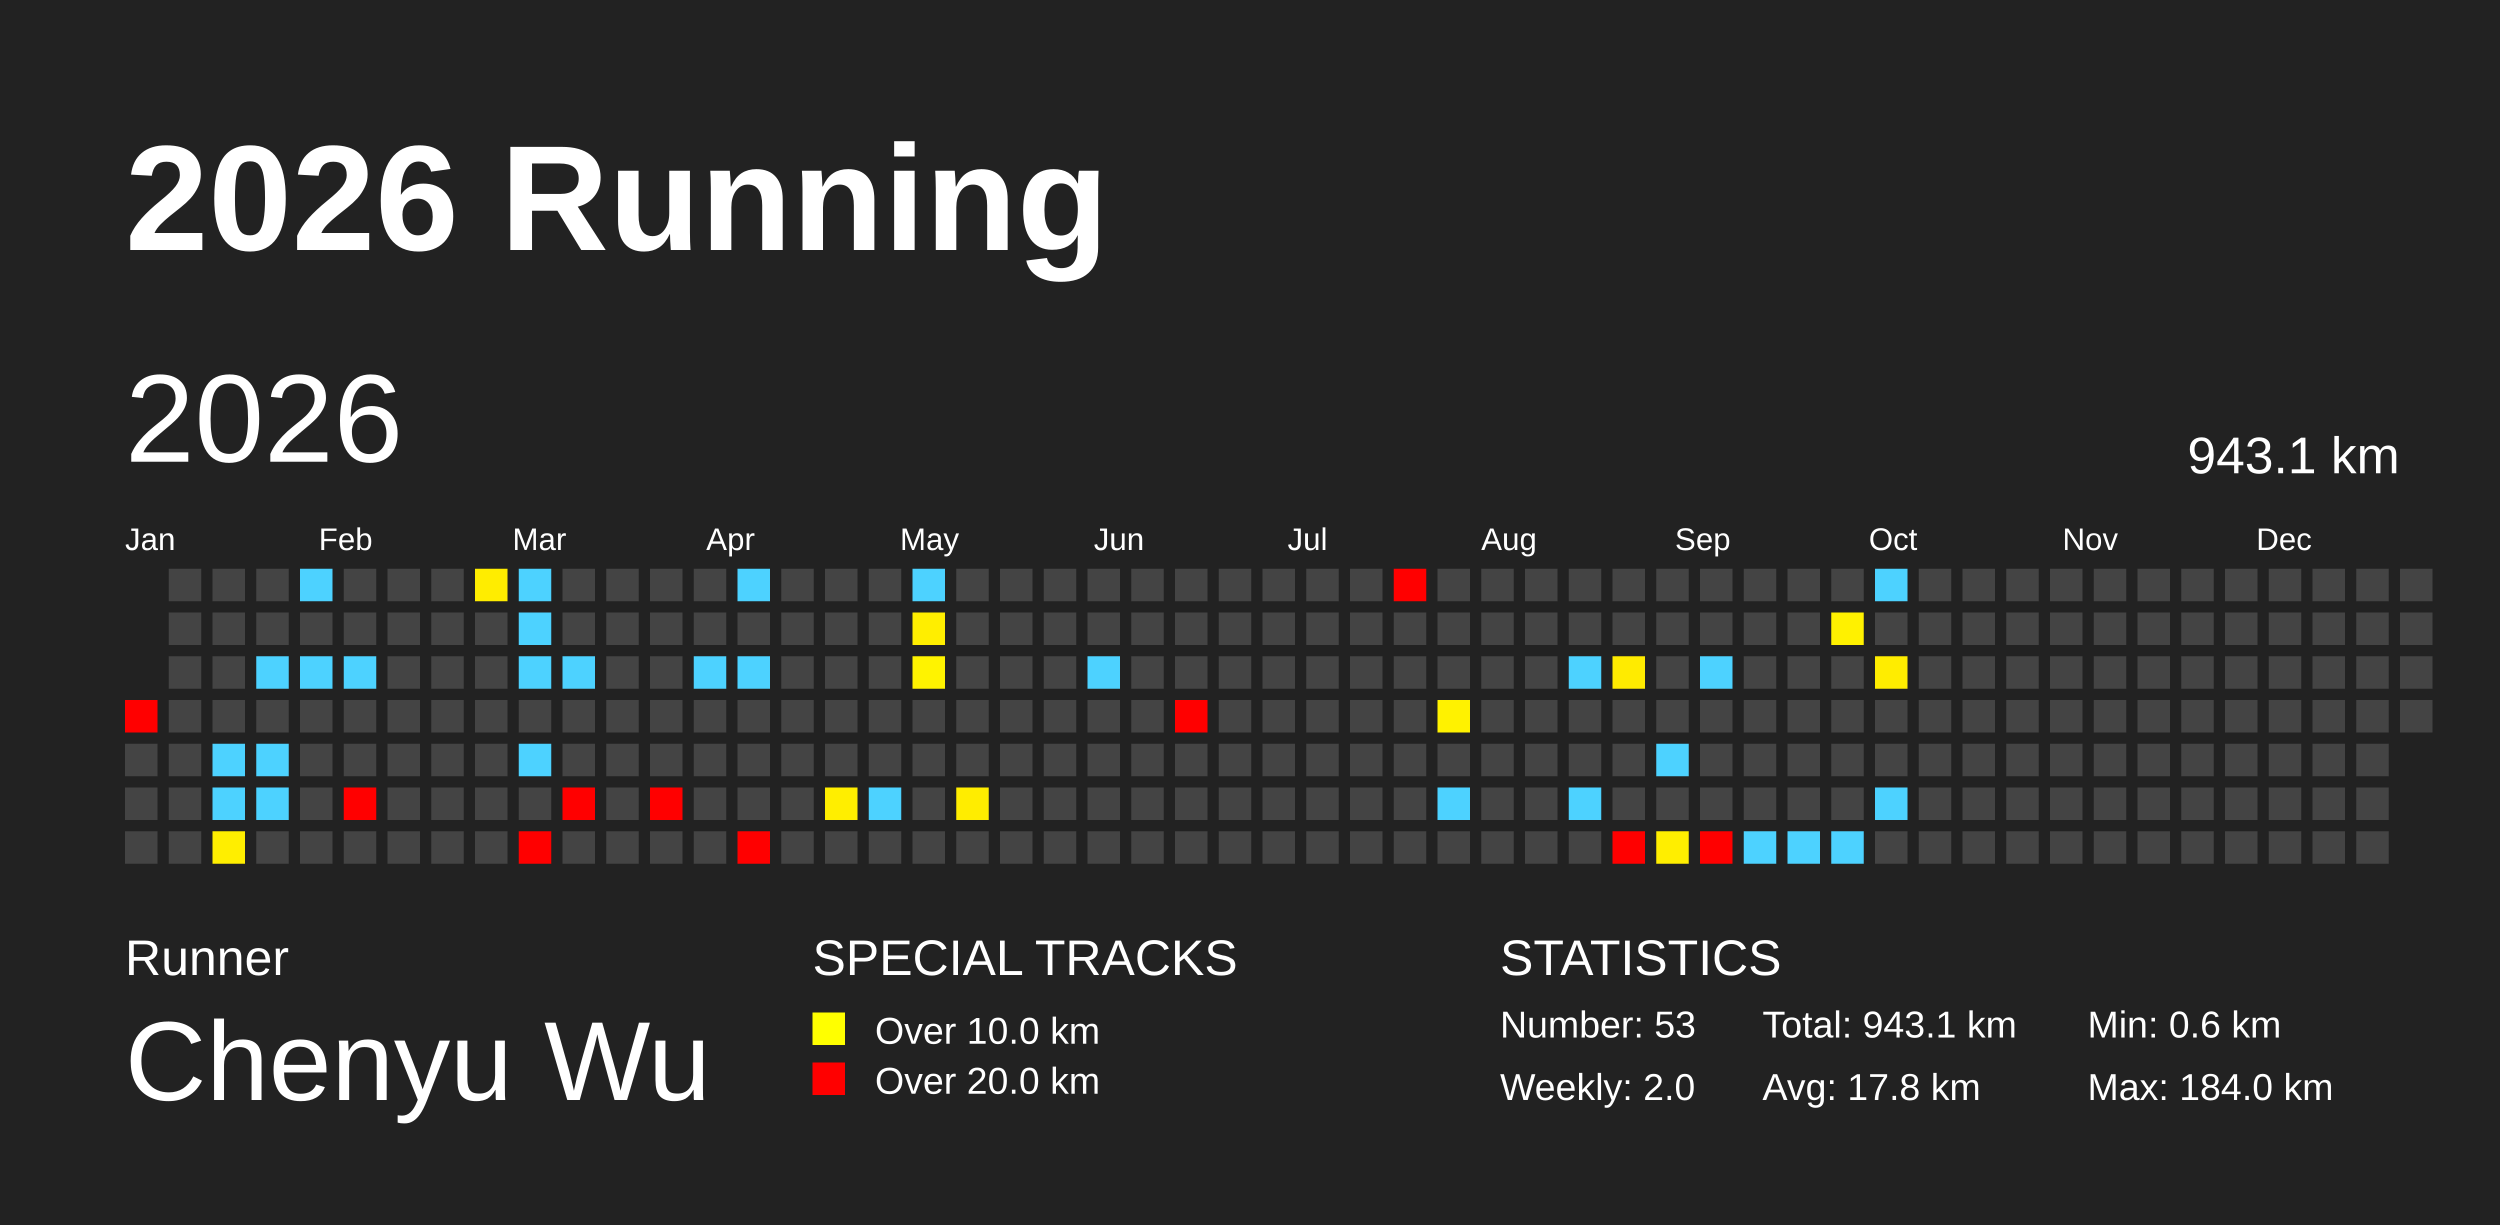
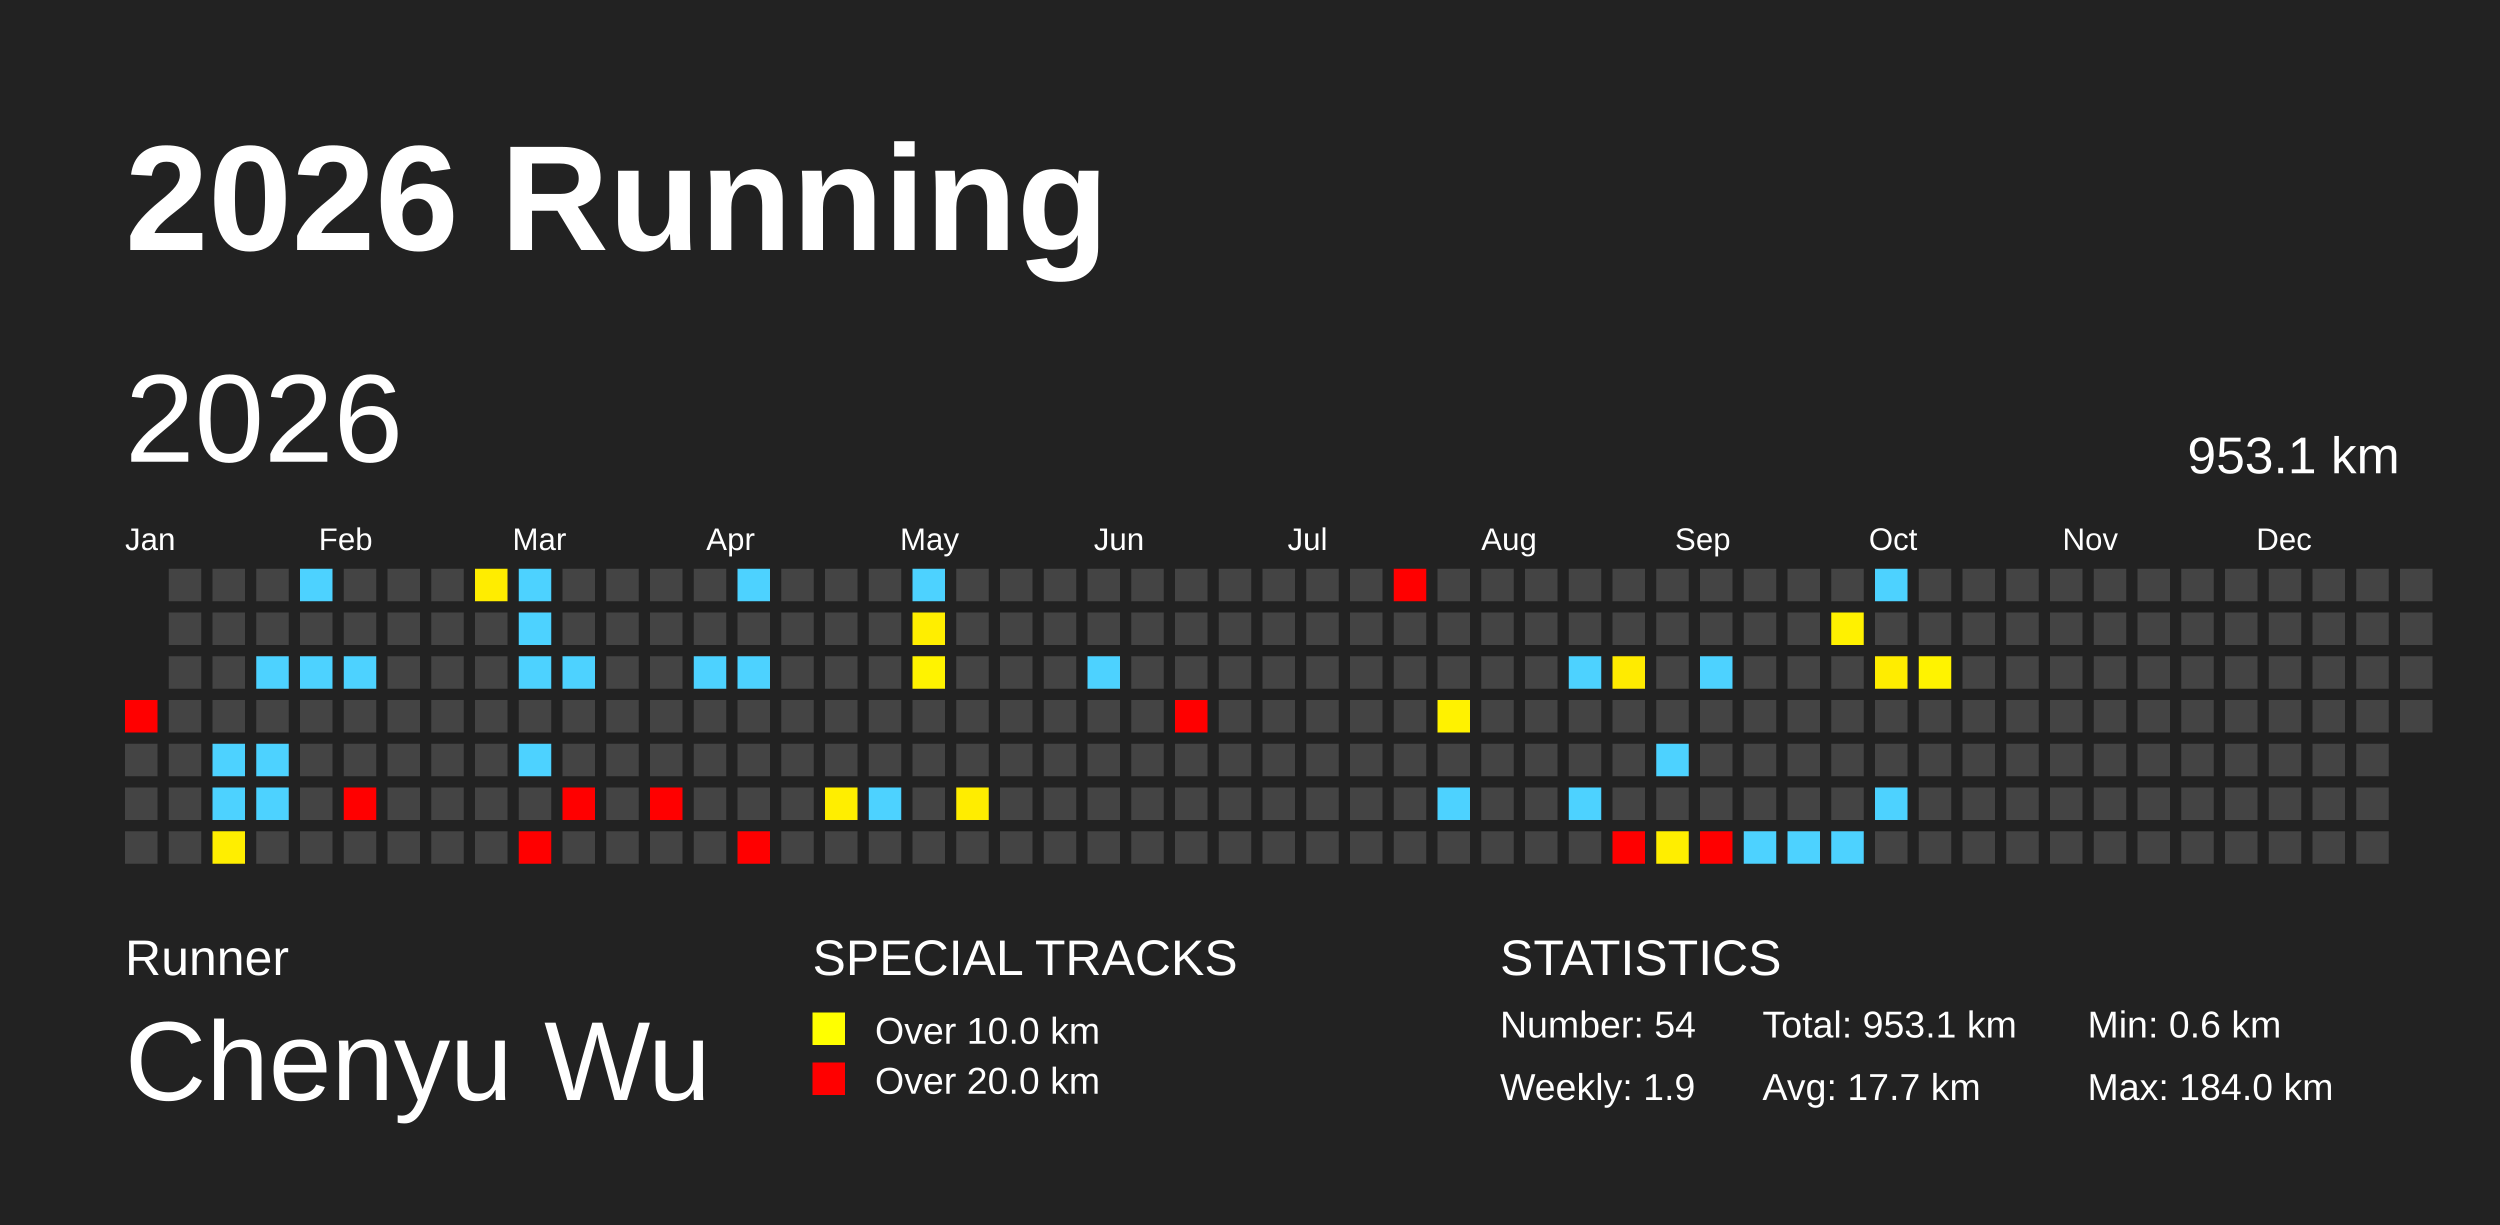
<svg xmlns="http://www.w3.org/2000/svg" baseProfile="full" height="98mm" version="1.1" viewBox="0,0,200,98" width="200mm">
  <defs />
  <rect fill="#222222" height="98" width="200" x="0" y="0" />
  <text fill="#FFFFFF" style="font-size:12px; font-family:Arial; font-weight:bold;" x="10" y="20">2026 Running</text>
  <text fill="#FFFFFF" style="font-size:4px; font-family:Arial" x="10" y="78">Runner</text>
  <text fill="#FFFFFF" style="font-size:9px; font-family:Arial" x="10" y="88">Chenyu Wu</text>
  <text fill="#FFFFFF" style="font-size:4px; font-family:Arial" x="65" y="78">SPECIAL TRACKS</text>
  <rect fill="yellow" height="2.6" width="2.6" x="65" y="81" />
  <text fill="#FFFFFF" style="font-size:3px; font-family:Arial" x="70" y="83.5">Over 10.0 km</text>
  <rect fill="red" height="2.6" width="2.6" x="65" y="85" />
  <text fill="#FFFFFF" style="font-size:3px; font-family:Arial" x="70" y="87.5">Over 20.0 km</text>
  <text fill="#FFFFFF" style="font-size:4px; font-family:Arial" x="120" y="78">STATISTICS</text>
-   <text fill="#FFFFFF" style="font-size:3px; font-family:Arial" x="120" y="83">Number: 53</text>
-   <text fill="#FFFFFF" style="font-size:3px; font-family:Arial" x="120" y="88">Weekly: 2.0</text>
-   <text fill="#FFFFFF" style="font-size:3px; font-family:Arial" x="141" y="83">Total: 943.1 km</text>
-   <text fill="#FFFFFF" style="font-size:3px; font-family:Arial" x="141" y="88">Avg: 17.8 km</text>
+   <text fill="#FFFFFF" style="font-size:3px; font-family:Arial" x="120" y="83">Number: 54</text>
+   <text fill="#FFFFFF" style="font-size:3px; font-family:Arial" x="120" y="88">Weekly: 1.9</text>
+   <text fill="#FFFFFF" style="font-size:3px; font-family:Arial" x="141" y="83">Total: 953.1 km</text>
+   <text fill="#FFFFFF" style="font-size:3px; font-family:Arial" x="141" y="88">Avg: 17.7 km</text>
  <text fill="#FFFFFF" style="font-size:3px; font-family:Arial" x="167" y="83">Min: 0.6 km</text>
  <text fill="#FFFFFF" style="font-size:3px; font-family:Arial" x="167" y="88">Max: 184.0 km</text>
  <text dominant-baseline="hanging" fill="#FFFFFF" style="font-size:10.0px; font-family:Arial;" x="10" y="30">2026</text>
-   <text dominant-baseline="hanging" fill="#FFFFFF" style="font-size:4.125px; font-family:Arial;" x="175" y="35">943.1 km</text>
+   <text dominant-baseline="hanging" fill="#FFFFFF" style="font-size:4.125px; font-family:Arial;" x="175" y="35">953.1 km</text>
  <text fill="#FFFFFF" style="font-size:2.5px; font-family:Arial" x="10.0" y="44">Jan</text>
  <text fill="#FFFFFF" style="font-size:2.5px; font-family:Arial" x="25.5" y="44">Feb</text>
  <text fill="#FFFFFF" style="font-size:2.5px; font-family:Arial" x="41.0" y="44">Mar</text>
  <text fill="#FFFFFF" style="font-size:2.5px; font-family:Arial" x="56.5" y="44">Apr</text>
  <text fill="#FFFFFF" style="font-size:2.5px; font-family:Arial" x="72.0" y="44">May</text>
  <text fill="#FFFFFF" style="font-size:2.5px; font-family:Arial" x="87.5" y="44">Jun</text>
  <text fill="#FFFFFF" style="font-size:2.5px; font-family:Arial" x="103.0" y="44">Jul</text>
  <text fill="#FFFFFF" style="font-size:2.5px; font-family:Arial" x="118.5" y="44">Aug</text>
  <text fill="#FFFFFF" style="font-size:2.5px; font-family:Arial" x="134.0" y="44">Sep</text>
  <text fill="#FFFFFF" style="font-size:2.5px; font-family:Arial" x="149.5" y="44">Oct</text>
  <text fill="#FFFFFF" style="font-size:2.5px; font-family:Arial" x="165.0" y="44">Nov</text>
  <text fill="#FFFFFF" style="font-size:2.5px; font-family:Arial" x="180.5" y="44">Dec</text>
  <rect fill="red" height="2.6" width="2.6" x="10.0" y="56.0" />
  <rect fill="#444444" height="2.6" width="2.6" x="10.0" y="59.5" />
  <rect fill="#444444" height="2.6" width="2.6" x="10.0" y="63.0" />
  <rect fill="#444444" height="2.6" width="2.6" x="10.0" y="66.5" />
  <rect fill="#444444" height="2.6" width="2.6" x="13.5" y="45.5" />
  <rect fill="#444444" height="2.6" width="2.6" x="13.5" y="49.0" />
  <rect fill="#444444" height="2.6" width="2.6" x="13.5" y="52.5" />
  <rect fill="#444444" height="2.6" width="2.6" x="13.5" y="56.0" />
  <rect fill="#444444" height="2.6" width="2.6" x="13.5" y="59.5" />
  <rect fill="#444444" height="2.6" width="2.6" x="13.5" y="63.0" />
  <rect fill="#444444" height="2.6" width="2.6" x="13.5" y="66.5" />
  <rect fill="#444444" height="2.6" width="2.6" x="17.0" y="45.5" />
  <rect fill="#444444" height="2.6" width="2.6" x="17.0" y="49.0" />
  <rect fill="#444444" height="2.6" width="2.6" x="17.0" y="52.5" />
  <rect fill="#444444" height="2.6" width="2.6" x="17.0" y="56.0" />
  <rect fill="#4dd2ff" height="2.6" width="2.6" x="17.0" y="59.5" />
  <rect fill="#4dd2ff" height="2.6" width="2.6" x="17.0" y="63.0" />
  <rect fill="#ffee00" height="2.6" width="2.6" x="17.0" y="66.5" />
  <rect fill="#444444" height="2.6" width="2.6" x="20.5" y="45.5" />
  <rect fill="#444444" height="2.6" width="2.6" x="20.5" y="49.0" />
  <rect fill="#4dd2ff" height="2.6" width="2.6" x="20.5" y="52.5" />
  <rect fill="#444444" height="2.6" width="2.6" x="20.5" y="56.0" />
  <rect fill="#4dd2ff" height="2.6" width="2.6" x="20.5" y="59.5" />
  <rect fill="#4dd2ff" height="2.6" width="2.6" x="20.5" y="63.0" />
  <rect fill="#444444" height="2.6" width="2.6" x="20.5" y="66.5" />
  <rect fill="#4dd2ff" height="2.6" width="2.6" x="24.0" y="45.5" />
  <rect fill="#444444" height="2.6" width="2.6" x="24.0" y="49.0" />
  <rect fill="#4dd2ff" height="2.6" width="2.6" x="24.0" y="52.5" />
  <rect fill="#444444" height="2.6" width="2.6" x="24.0" y="56.0" />
  <rect fill="#444444" height="2.6" width="2.6" x="24.0" y="59.5" />
  <rect fill="#444444" height="2.6" width="2.6" x="24.0" y="63.0" />
  <rect fill="#444444" height="2.6" width="2.6" x="24.0" y="66.5" />
  <rect fill="#444444" height="2.6" width="2.6" x="27.5" y="45.5" />
  <rect fill="#444444" height="2.6" width="2.6" x="27.5" y="49.0" />
  <rect fill="#4dd2ff" height="2.6" width="2.6" x="27.5" y="52.5" />
  <rect fill="#444444" height="2.6" width="2.6" x="27.5" y="56.0" />
  <rect fill="#444444" height="2.6" width="2.6" x="27.5" y="59.5" />
  <rect fill="red" height="2.6" width="2.6" x="27.5" y="63.0" />
  <rect fill="#444444" height="2.6" width="2.6" x="27.5" y="66.5" />
  <rect fill="#444444" height="2.6" width="2.6" x="31.0" y="45.5" />
  <rect fill="#444444" height="2.6" width="2.6" x="31.0" y="49.0" />
  <rect fill="#444444" height="2.6" width="2.6" x="31.0" y="52.5" />
  <rect fill="#444444" height="2.6" width="2.6" x="31.0" y="56.0" />
  <rect fill="#444444" height="2.6" width="2.6" x="31.0" y="59.5" />
  <rect fill="#444444" height="2.6" width="2.6" x="31.0" y="63.0" />
  <rect fill="#444444" height="2.6" width="2.6" x="31.0" y="66.5" />
  <rect fill="#444444" height="2.6" width="2.6" x="34.5" y="45.5" />
  <rect fill="#444444" height="2.6" width="2.6" x="34.5" y="49.0" />
  <rect fill="#444444" height="2.6" width="2.6" x="34.5" y="52.5" />
  <rect fill="#444444" height="2.6" width="2.6" x="34.5" y="56.0" />
  <rect fill="#444444" height="2.6" width="2.6" x="34.5" y="59.5" />
  <rect fill="#444444" height="2.6" width="2.6" x="34.5" y="63.0" />
  <rect fill="#444444" height="2.6" width="2.6" x="34.5" y="66.5" />
  <rect fill="#ffed00" height="2.6" width="2.6" x="38.0" y="45.5" />
  <rect fill="#444444" height="2.6" width="2.6" x="38.0" y="49.0" />
  <rect fill="#444444" height="2.6" width="2.6" x="38.0" y="52.5" />
  <rect fill="#444444" height="2.6" width="2.6" x="38.0" y="56.0" />
  <rect fill="#444444" height="2.6" width="2.6" x="38.0" y="59.5" />
  <rect fill="#444444" height="2.6" width="2.6" x="38.0" y="63.0" />
  <rect fill="#444444" height="2.6" width="2.6" x="38.0" y="66.5" />
  <rect fill="#4dd2ff" height="2.6" width="2.6" x="41.5" y="45.5" />
  <rect fill="#4dd2ff" height="2.6" width="2.6" x="41.5" y="49.0" />
  <rect fill="#4dd2ff" height="2.6" width="2.6" x="41.5" y="52.5" />
  <rect fill="#444444" height="2.6" width="2.6" x="41.5" y="56.0" />
  <rect fill="#4dd2ff" height="2.6" width="2.6" x="41.5" y="59.5" />
  <rect fill="#444444" height="2.6" width="2.6" x="41.5" y="63.0" />
  <rect fill="red" height="2.6" width="2.6" x="41.5" y="66.5" />
  <rect fill="#444444" height="2.6" width="2.6" x="45.0" y="45.5" />
  <rect fill="#444444" height="2.6" width="2.6" x="45.0" y="49.0" />
  <rect fill="#4dd2ff" height="2.6" width="2.6" x="45.0" y="52.5" />
  <rect fill="#444444" height="2.6" width="2.6" x="45.0" y="56.0" />
  <rect fill="#444444" height="2.6" width="2.6" x="45.0" y="59.5" />
  <rect fill="red" height="2.6" width="2.6" x="45.0" y="63.0" />
  <rect fill="#444444" height="2.6" width="2.6" x="45.0" y="66.5" />
  <rect fill="#444444" height="2.6" width="2.6" x="48.5" y="45.5" />
  <rect fill="#444444" height="2.6" width="2.6" x="48.5" y="49.0" />
  <rect fill="#444444" height="2.6" width="2.6" x="48.5" y="52.5" />
  <rect fill="#444444" height="2.6" width="2.6" x="48.5" y="56.0" />
  <rect fill="#444444" height="2.6" width="2.6" x="48.5" y="59.5" />
  <rect fill="#444444" height="2.6" width="2.6" x="48.5" y="63.0" />
  <rect fill="#444444" height="2.6" width="2.6" x="48.5" y="66.5" />
  <rect fill="#444444" height="2.6" width="2.6" x="52.0" y="45.5" />
  <rect fill="#444444" height="2.6" width="2.6" x="52.0" y="49.0" />
  <rect fill="#444444" height="2.6" width="2.6" x="52.0" y="52.5" />
  <rect fill="#444444" height="2.6" width="2.6" x="52.0" y="56.0" />
  <rect fill="#444444" height="2.6" width="2.6" x="52.0" y="59.5" />
  <rect fill="red" height="2.6" width="2.6" x="52.0" y="63.0" />
  <rect fill="#444444" height="2.6" width="2.6" x="52.0" y="66.5" />
  <rect fill="#444444" height="2.6" width="2.6" x="55.5" y="45.5" />
  <rect fill="#444444" height="2.6" width="2.6" x="55.5" y="49.0" />
  <rect fill="#4dd2ff" height="2.6" width="2.6" x="55.5" y="52.5" />
  <rect fill="#444444" height="2.6" width="2.6" x="55.5" y="56.0" />
  <rect fill="#444444" height="2.6" width="2.6" x="55.5" y="59.5" />
  <rect fill="#444444" height="2.6" width="2.6" x="55.5" y="63.0" />
  <rect fill="#444444" height="2.6" width="2.6" x="55.5" y="66.5" />
  <rect fill="#4dd2ff" height="2.6" width="2.6" x="59.0" y="45.5" />
  <rect fill="#444444" height="2.6" width="2.6" x="59.0" y="49.0" />
  <rect fill="#4dd2ff" height="2.6" width="2.6" x="59.0" y="52.5" />
  <rect fill="#444444" height="2.6" width="2.6" x="59.0" y="56.0" />
  <rect fill="#444444" height="2.6" width="2.6" x="59.0" y="59.5" />
  <rect fill="#444444" height="2.6" width="2.6" x="59.0" y="63.0" />
  <rect fill="red" height="2.6" width="2.6" x="59.0" y="66.5" />
  <rect fill="#444444" height="2.6" width="2.6" x="62.5" y="45.5" />
  <rect fill="#444444" height="2.6" width="2.6" x="62.5" y="49.0" />
  <rect fill="#444444" height="2.6" width="2.6" x="62.5" y="52.5" />
  <rect fill="#444444" height="2.6" width="2.6" x="62.5" y="56.0" />
  <rect fill="#444444" height="2.6" width="2.6" x="62.5" y="59.5" />
  <rect fill="#444444" height="2.6" width="2.6" x="62.5" y="63.0" />
  <rect fill="#444444" height="2.6" width="2.6" x="62.5" y="66.5" />
  <rect fill="#444444" height="2.6" width="2.6" x="66.0" y="45.5" />
  <rect fill="#444444" height="2.6" width="2.6" x="66.0" y="49.0" />
  <rect fill="#444444" height="2.6" width="2.6" x="66.0" y="52.5" />
  <rect fill="#444444" height="2.6" width="2.6" x="66.0" y="56.0" />
  <rect fill="#444444" height="2.6" width="2.6" x="66.0" y="59.5" />
  <rect fill="#ffee00" height="2.6" width="2.6" x="66.0" y="63.0" />
  <rect fill="#444444" height="2.6" width="2.6" x="66.0" y="66.5" />
  <rect fill="#444444" height="2.6" width="2.6" x="69.5" y="45.5" />
  <rect fill="#444444" height="2.6" width="2.6" x="69.5" y="49.0" />
  <rect fill="#444444" height="2.6" width="2.6" x="69.5" y="52.5" />
  <rect fill="#444444" height="2.6" width="2.6" x="69.5" y="56.0" />
  <rect fill="#444444" height="2.6" width="2.6" x="69.5" y="59.5" />
  <rect fill="#4dd2ff" height="2.6" width="2.6" x="69.5" y="63.0" />
  <rect fill="#444444" height="2.6" width="2.6" x="69.5" y="66.5" />
  <rect fill="#4dd2ff" height="2.6" width="2.6" x="73.0" y="45.5" />
  <rect fill="#ffee00" height="2.6" width="2.6" x="73.0" y="49.0" />
  <rect fill="#fff300" height="2.6" width="2.6" x="73.0" y="52.5" />
  <rect fill="#444444" height="2.6" width="2.6" x="73.0" y="56.0" />
  <rect fill="#444444" height="2.6" width="2.6" x="73.0" y="59.5" />
  <rect fill="#444444" height="2.6" width="2.6" x="73.0" y="63.0" />
  <rect fill="#444444" height="2.6" width="2.6" x="73.0" y="66.5" />
  <rect fill="#444444" height="2.6" width="2.6" x="76.5" y="45.5" />
  <rect fill="#444444" height="2.6" width="2.6" x="76.5" y="49.0" />
  <rect fill="#444444" height="2.6" width="2.6" x="76.5" y="52.5" />
  <rect fill="#444444" height="2.6" width="2.6" x="76.5" y="56.0" />
  <rect fill="#444444" height="2.6" width="2.6" x="76.5" y="59.5" />
  <rect fill="#ffed00" height="2.6" width="2.6" x="76.5" y="63.0" />
  <rect fill="#444444" height="2.6" width="2.6" x="76.5" y="66.5" />
  <rect fill="#444444" height="2.6" width="2.6" x="80.0" y="45.5" />
  <rect fill="#444444" height="2.6" width="2.6" x="80.0" y="49.0" />
  <rect fill="#444444" height="2.6" width="2.6" x="80.0" y="52.5" />
  <rect fill="#444444" height="2.6" width="2.6" x="80.0" y="56.0" />
  <rect fill="#444444" height="2.6" width="2.6" x="80.0" y="59.5" />
  <rect fill="#444444" height="2.6" width="2.6" x="80.0" y="63.0" />
  <rect fill="#444444" height="2.6" width="2.6" x="80.0" y="66.5" />
  <rect fill="#444444" height="2.6" width="2.6" x="83.5" y="45.5" />
  <rect fill="#444444" height="2.6" width="2.6" x="83.5" y="49.0" />
  <rect fill="#444444" height="2.6" width="2.6" x="83.5" y="52.5" />
  <rect fill="#444444" height="2.6" width="2.6" x="83.5" y="56.0" />
  <rect fill="#444444" height="2.6" width="2.6" x="83.5" y="59.5" />
  <rect fill="#444444" height="2.6" width="2.6" x="83.5" y="63.0" />
  <rect fill="#444444" height="2.6" width="2.6" x="83.5" y="66.5" />
  <rect fill="#444444" height="2.6" width="2.6" x="87.0" y="45.5" />
  <rect fill="#444444" height="2.6" width="2.6" x="87.0" y="49.0" />
  <rect fill="#4dd2ff" height="2.6" width="2.6" x="87.0" y="52.5" />
  <rect fill="#444444" height="2.6" width="2.6" x="87.0" y="56.0" />
  <rect fill="#444444" height="2.6" width="2.6" x="87.0" y="59.5" />
  <rect fill="#444444" height="2.6" width="2.6" x="87.0" y="63.0" />
  <rect fill="#444444" height="2.6" width="2.6" x="87.0" y="66.5" />
  <rect fill="#444444" height="2.6" width="2.6" x="90.5" y="45.5" />
  <rect fill="#444444" height="2.6" width="2.6" x="90.5" y="49.0" />
  <rect fill="#444444" height="2.6" width="2.6" x="90.5" y="52.5" />
  <rect fill="#444444" height="2.6" width="2.6" x="90.5" y="56.0" />
  <rect fill="#444444" height="2.6" width="2.6" x="90.5" y="59.5" />
  <rect fill="#444444" height="2.6" width="2.6" x="90.5" y="63.0" />
  <rect fill="#444444" height="2.6" width="2.6" x="90.5" y="66.5" />
  <rect fill="#444444" height="2.6" width="2.6" x="94.0" y="45.5" />
  <rect fill="#444444" height="2.6" width="2.6" x="94.0" y="49.0" />
  <rect fill="#444444" height="2.6" width="2.6" x="94.0" y="52.5" />
  <rect fill="red" height="2.6" width="2.6" x="94.0" y="56.0" />
  <rect fill="#444444" height="2.6" width="2.6" x="94.0" y="59.5" />
  <rect fill="#444444" height="2.6" width="2.6" x="94.0" y="63.0" />
  <rect fill="#444444" height="2.6" width="2.6" x="94.0" y="66.5" />
  <rect fill="#444444" height="2.6" width="2.6" x="97.5" y="45.5" />
  <rect fill="#444444" height="2.6" width="2.6" x="97.5" y="49.0" />
  <rect fill="#444444" height="2.6" width="2.6" x="97.5" y="52.5" />
  <rect fill="#444444" height="2.6" width="2.6" x="97.5" y="56.0" />
  <rect fill="#444444" height="2.6" width="2.6" x="97.5" y="59.5" />
  <rect fill="#444444" height="2.6" width="2.6" x="97.5" y="63.0" />
  <rect fill="#444444" height="2.6" width="2.6" x="97.5" y="66.5" />
  <rect fill="#444444" height="2.6" width="2.6" x="101.0" y="45.5" />
  <rect fill="#444444" height="2.6" width="2.6" x="101.0" y="49.0" />
  <rect fill="#444444" height="2.6" width="2.6" x="101.0" y="52.5" />
  <rect fill="#444444" height="2.6" width="2.6" x="101.0" y="56.0" />
  <rect fill="#444444" height="2.6" width="2.6" x="101.0" y="59.5" />
  <rect fill="#444444" height="2.6" width="2.6" x="101.0" y="63.0" />
  <rect fill="#444444" height="2.6" width="2.6" x="101.0" y="66.5" />
  <rect fill="#444444" height="2.6" width="2.6" x="104.5" y="45.5" />
  <rect fill="#444444" height="2.6" width="2.6" x="104.5" y="49.0" />
  <rect fill="#444444" height="2.6" width="2.6" x="104.5" y="52.5" />
  <rect fill="#444444" height="2.6" width="2.6" x="104.5" y="56.0" />
  <rect fill="#444444" height="2.6" width="2.6" x="104.5" y="59.5" />
  <rect fill="#444444" height="2.6" width="2.6" x="104.5" y="63.0" />
  <rect fill="#444444" height="2.6" width="2.6" x="104.5" y="66.5" />
  <rect fill="#444444" height="2.6" width="2.6" x="108.0" y="45.5" />
  <rect fill="#444444" height="2.6" width="2.6" x="108.0" y="49.0" />
  <rect fill="#444444" height="2.6" width="2.6" x="108.0" y="52.5" />
  <rect fill="#444444" height="2.6" width="2.6" x="108.0" y="56.0" />
  <rect fill="#444444" height="2.6" width="2.6" x="108.0" y="59.5" />
  <rect fill="#444444" height="2.6" width="2.6" x="108.0" y="63.0" />
  <rect fill="#444444" height="2.6" width="2.6" x="108.0" y="66.5" />
  <rect fill="red" height="2.6" width="2.6" x="111.5" y="45.5" />
  <rect fill="#444444" height="2.6" width="2.6" x="111.5" y="49.0" />
  <rect fill="#444444" height="2.6" width="2.6" x="111.5" y="52.5" />
  <rect fill="#444444" height="2.6" width="2.6" x="111.5" y="56.0" />
  <rect fill="#444444" height="2.6" width="2.6" x="111.5" y="59.5" />
  <rect fill="#444444" height="2.6" width="2.6" x="111.5" y="63.0" />
  <rect fill="#444444" height="2.6" width="2.6" x="111.5" y="66.5" />
  <rect fill="#444444" height="2.6" width="2.6" x="115.0" y="45.5" />
  <rect fill="#444444" height="2.6" width="2.6" x="115.0" y="49.0" />
  <rect fill="#444444" height="2.6" width="2.6" x="115.0" y="52.5" />
  <rect fill="#fff200" height="2.6" width="2.6" x="115.0" y="56.0" />
  <rect fill="#444444" height="2.6" width="2.6" x="115.0" y="59.5" />
  <rect fill="#4dd2ff" height="2.6" width="2.6" x="115.0" y="63.0" />
  <rect fill="#444444" height="2.6" width="2.6" x="115.0" y="66.5" />
  <rect fill="#444444" height="2.6" width="2.6" x="118.5" y="45.5" />
  <rect fill="#444444" height="2.6" width="2.6" x="118.5" y="49.0" />
  <rect fill="#444444" height="2.6" width="2.6" x="118.5" y="52.5" />
  <rect fill="#444444" height="2.6" width="2.6" x="118.5" y="56.0" />
  <rect fill="#444444" height="2.6" width="2.6" x="118.5" y="59.5" />
  <rect fill="#444444" height="2.6" width="2.6" x="118.5" y="63.0" />
  <rect fill="#444444" height="2.6" width="2.6" x="118.5" y="66.5" />
  <rect fill="#444444" height="2.6" width="2.6" x="122.0" y="45.5" />
  <rect fill="#444444" height="2.6" width="2.6" x="122.0" y="49.0" />
  <rect fill="#444444" height="2.6" width="2.6" x="122.0" y="52.5" />
  <rect fill="#444444" height="2.6" width="2.6" x="122.0" y="56.0" />
  <rect fill="#444444" height="2.6" width="2.6" x="122.0" y="59.5" />
  <rect fill="#444444" height="2.6" width="2.6" x="122.0" y="63.0" />
  <rect fill="#444444" height="2.6" width="2.6" x="122.0" y="66.5" />
  <rect fill="#444444" height="2.6" width="2.6" x="125.5" y="45.5" />
  <rect fill="#444444" height="2.6" width="2.6" x="125.5" y="49.0" />
  <rect fill="#4dd2ff" height="2.6" width="2.6" x="125.5" y="52.5" />
  <rect fill="#444444" height="2.6" width="2.6" x="125.5" y="56.0" />
  <rect fill="#444444" height="2.6" width="2.6" x="125.5" y="59.5" />
  <rect fill="#4dd2ff" height="2.6" width="2.6" x="125.5" y="63.0" />
  <rect fill="#444444" height="2.6" width="2.6" x="125.5" y="66.5" />
  <rect fill="#444444" height="2.6" width="2.6" x="129.0" y="45.5" />
  <rect fill="#444444" height="2.6" width="2.6" x="129.0" y="49.0" />
  <rect fill="#ffeb00" height="2.6" width="2.6" x="129.0" y="52.5" />
  <rect fill="#444444" height="2.6" width="2.6" x="129.0" y="56.0" />
  <rect fill="#444444" height="2.6" width="2.6" x="129.0" y="59.5" />
  <rect fill="#444444" height="2.6" width="2.6" x="129.0" y="63.0" />
  <rect fill="red" height="2.6" width="2.6" x="129.0" y="66.5" />
  <rect fill="#444444" height="2.6" width="2.6" x="132.5" y="45.5" />
  <rect fill="#444444" height="2.6" width="2.6" x="132.5" y="49.0" />
  <rect fill="#444444" height="2.6" width="2.6" x="132.5" y="52.5" />
  <rect fill="#444444" height="2.6" width="2.6" x="132.5" y="56.0" />
  <rect fill="#4dd2ff" height="2.6" width="2.6" x="132.5" y="59.5" />
  <rect fill="#444444" height="2.6" width="2.6" x="132.5" y="63.0" />
  <rect fill="#ffee00" height="2.6" width="2.6" x="132.5" y="66.5" />
  <rect fill="#444444" height="2.6" width="2.6" x="136.0" y="45.5" />
  <rect fill="#444444" height="2.6" width="2.6" x="136.0" y="49.0" />
  <rect fill="#4dd2ff" height="2.6" width="2.6" x="136.0" y="52.5" />
  <rect fill="#444444" height="2.6" width="2.6" x="136.0" y="56.0" />
  <rect fill="#444444" height="2.6" width="2.6" x="136.0" y="59.5" />
  <rect fill="#444444" height="2.6" width="2.6" x="136.0" y="63.0" />
  <rect fill="red" height="2.6" width="2.6" x="136.0" y="66.5" />
  <rect fill="#444444" height="2.6" width="2.6" x="139.5" y="45.5" />
  <rect fill="#444444" height="2.6" width="2.6" x="139.5" y="49.0" />
  <rect fill="#444444" height="2.6" width="2.6" x="139.5" y="52.5" />
  <rect fill="#444444" height="2.6" width="2.6" x="139.5" y="56.0" />
  <rect fill="#444444" height="2.6" width="2.6" x="139.5" y="59.5" />
  <rect fill="#444444" height="2.6" width="2.6" x="139.5" y="63.0" />
  <rect fill="#4dd2ff" height="2.6" width="2.6" x="139.5" y="66.5" />
  <rect fill="#444444" height="2.6" width="2.6" x="143.0" y="45.5" />
  <rect fill="#444444" height="2.6" width="2.6" x="143.0" y="49.0" />
  <rect fill="#444444" height="2.6" width="2.6" x="143.0" y="52.5" />
  <rect fill="#444444" height="2.6" width="2.6" x="143.0" y="56.0" />
  <rect fill="#444444" height="2.6" width="2.6" x="143.0" y="59.5" />
  <rect fill="#444444" height="2.6" width="2.6" x="143.0" y="63.0" />
  <rect fill="#4dd2ff" height="2.6" width="2.6" x="143.0" y="66.5" />
  <rect fill="#444444" height="2.6" width="2.6" x="146.5" y="45.5" />
  <rect fill="#fff100" height="2.6" width="2.6" x="146.5" y="49.0" />
  <rect fill="#444444" height="2.6" width="2.6" x="146.5" y="52.5" />
  <rect fill="#444444" height="2.6" width="2.6" x="146.5" y="56.0" />
  <rect fill="#444444" height="2.6" width="2.6" x="146.5" y="59.5" />
  <rect fill="#444444" height="2.6" width="2.6" x="146.5" y="63.0" />
  <rect fill="#4dd2ff" height="2.6" width="2.6" x="146.5" y="66.5" />
  <rect fill="#4dd2ff" height="2.6" width="2.6" x="150.0" y="45.5" />
  <rect fill="#444444" height="2.6" width="2.6" x="150.0" y="49.0" />
  <rect fill="#ffed00" height="2.6" width="2.6" x="150.0" y="52.5" />
  <rect fill="#444444" height="2.6" width="2.6" x="150.0" y="56.0" />
  <rect fill="#444444" height="2.6" width="2.6" x="150.0" y="59.5" />
  <rect fill="#4dd2ff" height="2.6" width="2.6" x="150.0" y="63.0" />
  <rect fill="#444444" height="2.6" width="2.6" x="150.0" y="66.5" />
  <rect fill="#444444" height="2.6" width="2.6" x="153.5" y="45.5" />
  <rect fill="#444444" height="2.6" width="2.6" x="153.5" y="49.0" />
-   <rect fill="#444444" height="2.6" width="2.6" x="153.5" y="52.5" />
+   <rect fill="#fff300" height="2.6" width="2.6" x="153.5" y="52.5" />
  <rect fill="#444444" height="2.6" width="2.6" x="153.5" y="56.0" />
  <rect fill="#444444" height="2.6" width="2.6" x="153.5" y="59.5" />
  <rect fill="#444444" height="2.6" width="2.6" x="153.5" y="63.0" />
  <rect fill="#444444" height="2.6" width="2.6" x="153.5" y="66.5" />
  <rect fill="#444444" height="2.6" width="2.6" x="157.0" y="45.5" />
  <rect fill="#444444" height="2.6" width="2.6" x="157.0" y="49.0" />
  <rect fill="#444444" height="2.6" width="2.6" x="157.0" y="52.5" />
  <rect fill="#444444" height="2.6" width="2.6" x="157.0" y="56.0" />
  <rect fill="#444444" height="2.6" width="2.6" x="157.0" y="59.5" />
  <rect fill="#444444" height="2.6" width="2.6" x="157.0" y="63.0" />
  <rect fill="#444444" height="2.6" width="2.6" x="157.0" y="66.5" />
  <rect fill="#444444" height="2.6" width="2.6" x="160.5" y="45.5" />
  <rect fill="#444444" height="2.6" width="2.6" x="160.5" y="49.0" />
  <rect fill="#444444" height="2.6" width="2.6" x="160.5" y="52.5" />
  <rect fill="#444444" height="2.6" width="2.6" x="160.5" y="56.0" />
  <rect fill="#444444" height="2.6" width="2.6" x="160.5" y="59.5" />
  <rect fill="#444444" height="2.6" width="2.6" x="160.5" y="63.0" />
  <rect fill="#444444" height="2.6" width="2.6" x="160.5" y="66.5" />
  <rect fill="#444444" height="2.6" width="2.6" x="164.0" y="45.5" />
  <rect fill="#444444" height="2.6" width="2.6" x="164.0" y="49.0" />
  <rect fill="#444444" height="2.6" width="2.6" x="164.0" y="52.5" />
  <rect fill="#444444" height="2.6" width="2.6" x="164.0" y="56.0" />
  <rect fill="#444444" height="2.6" width="2.6" x="164.0" y="59.5" />
  <rect fill="#444444" height="2.6" width="2.6" x="164.0" y="63.0" />
  <rect fill="#444444" height="2.6" width="2.6" x="164.0" y="66.5" />
  <rect fill="#444444" height="2.6" width="2.6" x="167.5" y="45.5" />
  <rect fill="#444444" height="2.6" width="2.6" x="167.5" y="49.0" />
  <rect fill="#444444" height="2.6" width="2.6" x="167.5" y="52.5" />
  <rect fill="#444444" height="2.6" width="2.6" x="167.5" y="56.0" />
  <rect fill="#444444" height="2.6" width="2.6" x="167.5" y="59.5" />
  <rect fill="#444444" height="2.6" width="2.6" x="167.5" y="63.0" />
  <rect fill="#444444" height="2.6" width="2.6" x="167.5" y="66.5" />
  <rect fill="#444444" height="2.6" width="2.6" x="171.0" y="45.5" />
  <rect fill="#444444" height="2.6" width="2.6" x="171.0" y="49.0" />
  <rect fill="#444444" height="2.6" width="2.6" x="171.0" y="52.5" />
  <rect fill="#444444" height="2.6" width="2.6" x="171.0" y="56.0" />
  <rect fill="#444444" height="2.6" width="2.6" x="171.0" y="59.5" />
  <rect fill="#444444" height="2.6" width="2.6" x="171.0" y="63.0" />
  <rect fill="#444444" height="2.6" width="2.6" x="171.0" y="66.5" />
  <rect fill="#444444" height="2.6" width="2.6" x="174.5" y="45.5" />
  <rect fill="#444444" height="2.6" width="2.6" x="174.5" y="49.0" />
  <rect fill="#444444" height="2.6" width="2.6" x="174.5" y="52.5" />
  <rect fill="#444444" height="2.6" width="2.6" x="174.5" y="56.0" />
  <rect fill="#444444" height="2.6" width="2.6" x="174.5" y="59.5" />
  <rect fill="#444444" height="2.6" width="2.6" x="174.5" y="63.0" />
  <rect fill="#444444" height="2.6" width="2.6" x="174.5" y="66.5" />
  <rect fill="#444444" height="2.6" width="2.6" x="178.0" y="45.5" />
  <rect fill="#444444" height="2.6" width="2.6" x="178.0" y="49.0" />
  <rect fill="#444444" height="2.6" width="2.6" x="178.0" y="52.5" />
  <rect fill="#444444" height="2.6" width="2.6" x="178.0" y="56.0" />
  <rect fill="#444444" height="2.6" width="2.6" x="178.0" y="59.5" />
  <rect fill="#444444" height="2.6" width="2.6" x="178.0" y="63.0" />
  <rect fill="#444444" height="2.6" width="2.6" x="178.0" y="66.5" />
  <rect fill="#444444" height="2.6" width="2.6" x="181.5" y="45.5" />
  <rect fill="#444444" height="2.6" width="2.6" x="181.5" y="49.0" />
  <rect fill="#444444" height="2.6" width="2.6" x="181.5" y="52.5" />
  <rect fill="#444444" height="2.6" width="2.6" x="181.5" y="56.0" />
  <rect fill="#444444" height="2.6" width="2.6" x="181.5" y="59.5" />
  <rect fill="#444444" height="2.6" width="2.6" x="181.5" y="63.0" />
  <rect fill="#444444" height="2.6" width="2.6" x="181.5" y="66.5" />
  <rect fill="#444444" height="2.6" width="2.6" x="185.0" y="45.5" />
  <rect fill="#444444" height="2.6" width="2.6" x="185.0" y="49.0" />
  <rect fill="#444444" height="2.6" width="2.6" x="185.0" y="52.5" />
  <rect fill="#444444" height="2.6" width="2.6" x="185.0" y="56.0" />
  <rect fill="#444444" height="2.6" width="2.6" x="185.0" y="59.5" />
  <rect fill="#444444" height="2.6" width="2.6" x="185.0" y="63.0" />
  <rect fill="#444444" height="2.6" width="2.6" x="185.0" y="66.5" />
  <rect fill="#444444" height="2.6" width="2.6" x="188.5" y="45.5" />
  <rect fill="#444444" height="2.6" width="2.6" x="188.5" y="49.0" />
  <rect fill="#444444" height="2.6" width="2.6" x="188.5" y="52.5" />
  <rect fill="#444444" height="2.6" width="2.6" x="188.5" y="56.0" />
  <rect fill="#444444" height="2.6" width="2.6" x="188.5" y="59.5" />
  <rect fill="#444444" height="2.6" width="2.6" x="188.5" y="63.0" />
  <rect fill="#444444" height="2.6" width="2.6" x="188.5" y="66.5" />
  <rect fill="#444444" height="2.6" width="2.6" x="192.0" y="45.5" />
  <rect fill="#444444" height="2.6" width="2.6" x="192.0" y="49.0" />
  <rect fill="#444444" height="2.6" width="2.6" x="192.0" y="52.5" />
  <rect fill="#444444" height="2.6" width="2.6" x="192.0" y="56.0" />
</svg>
